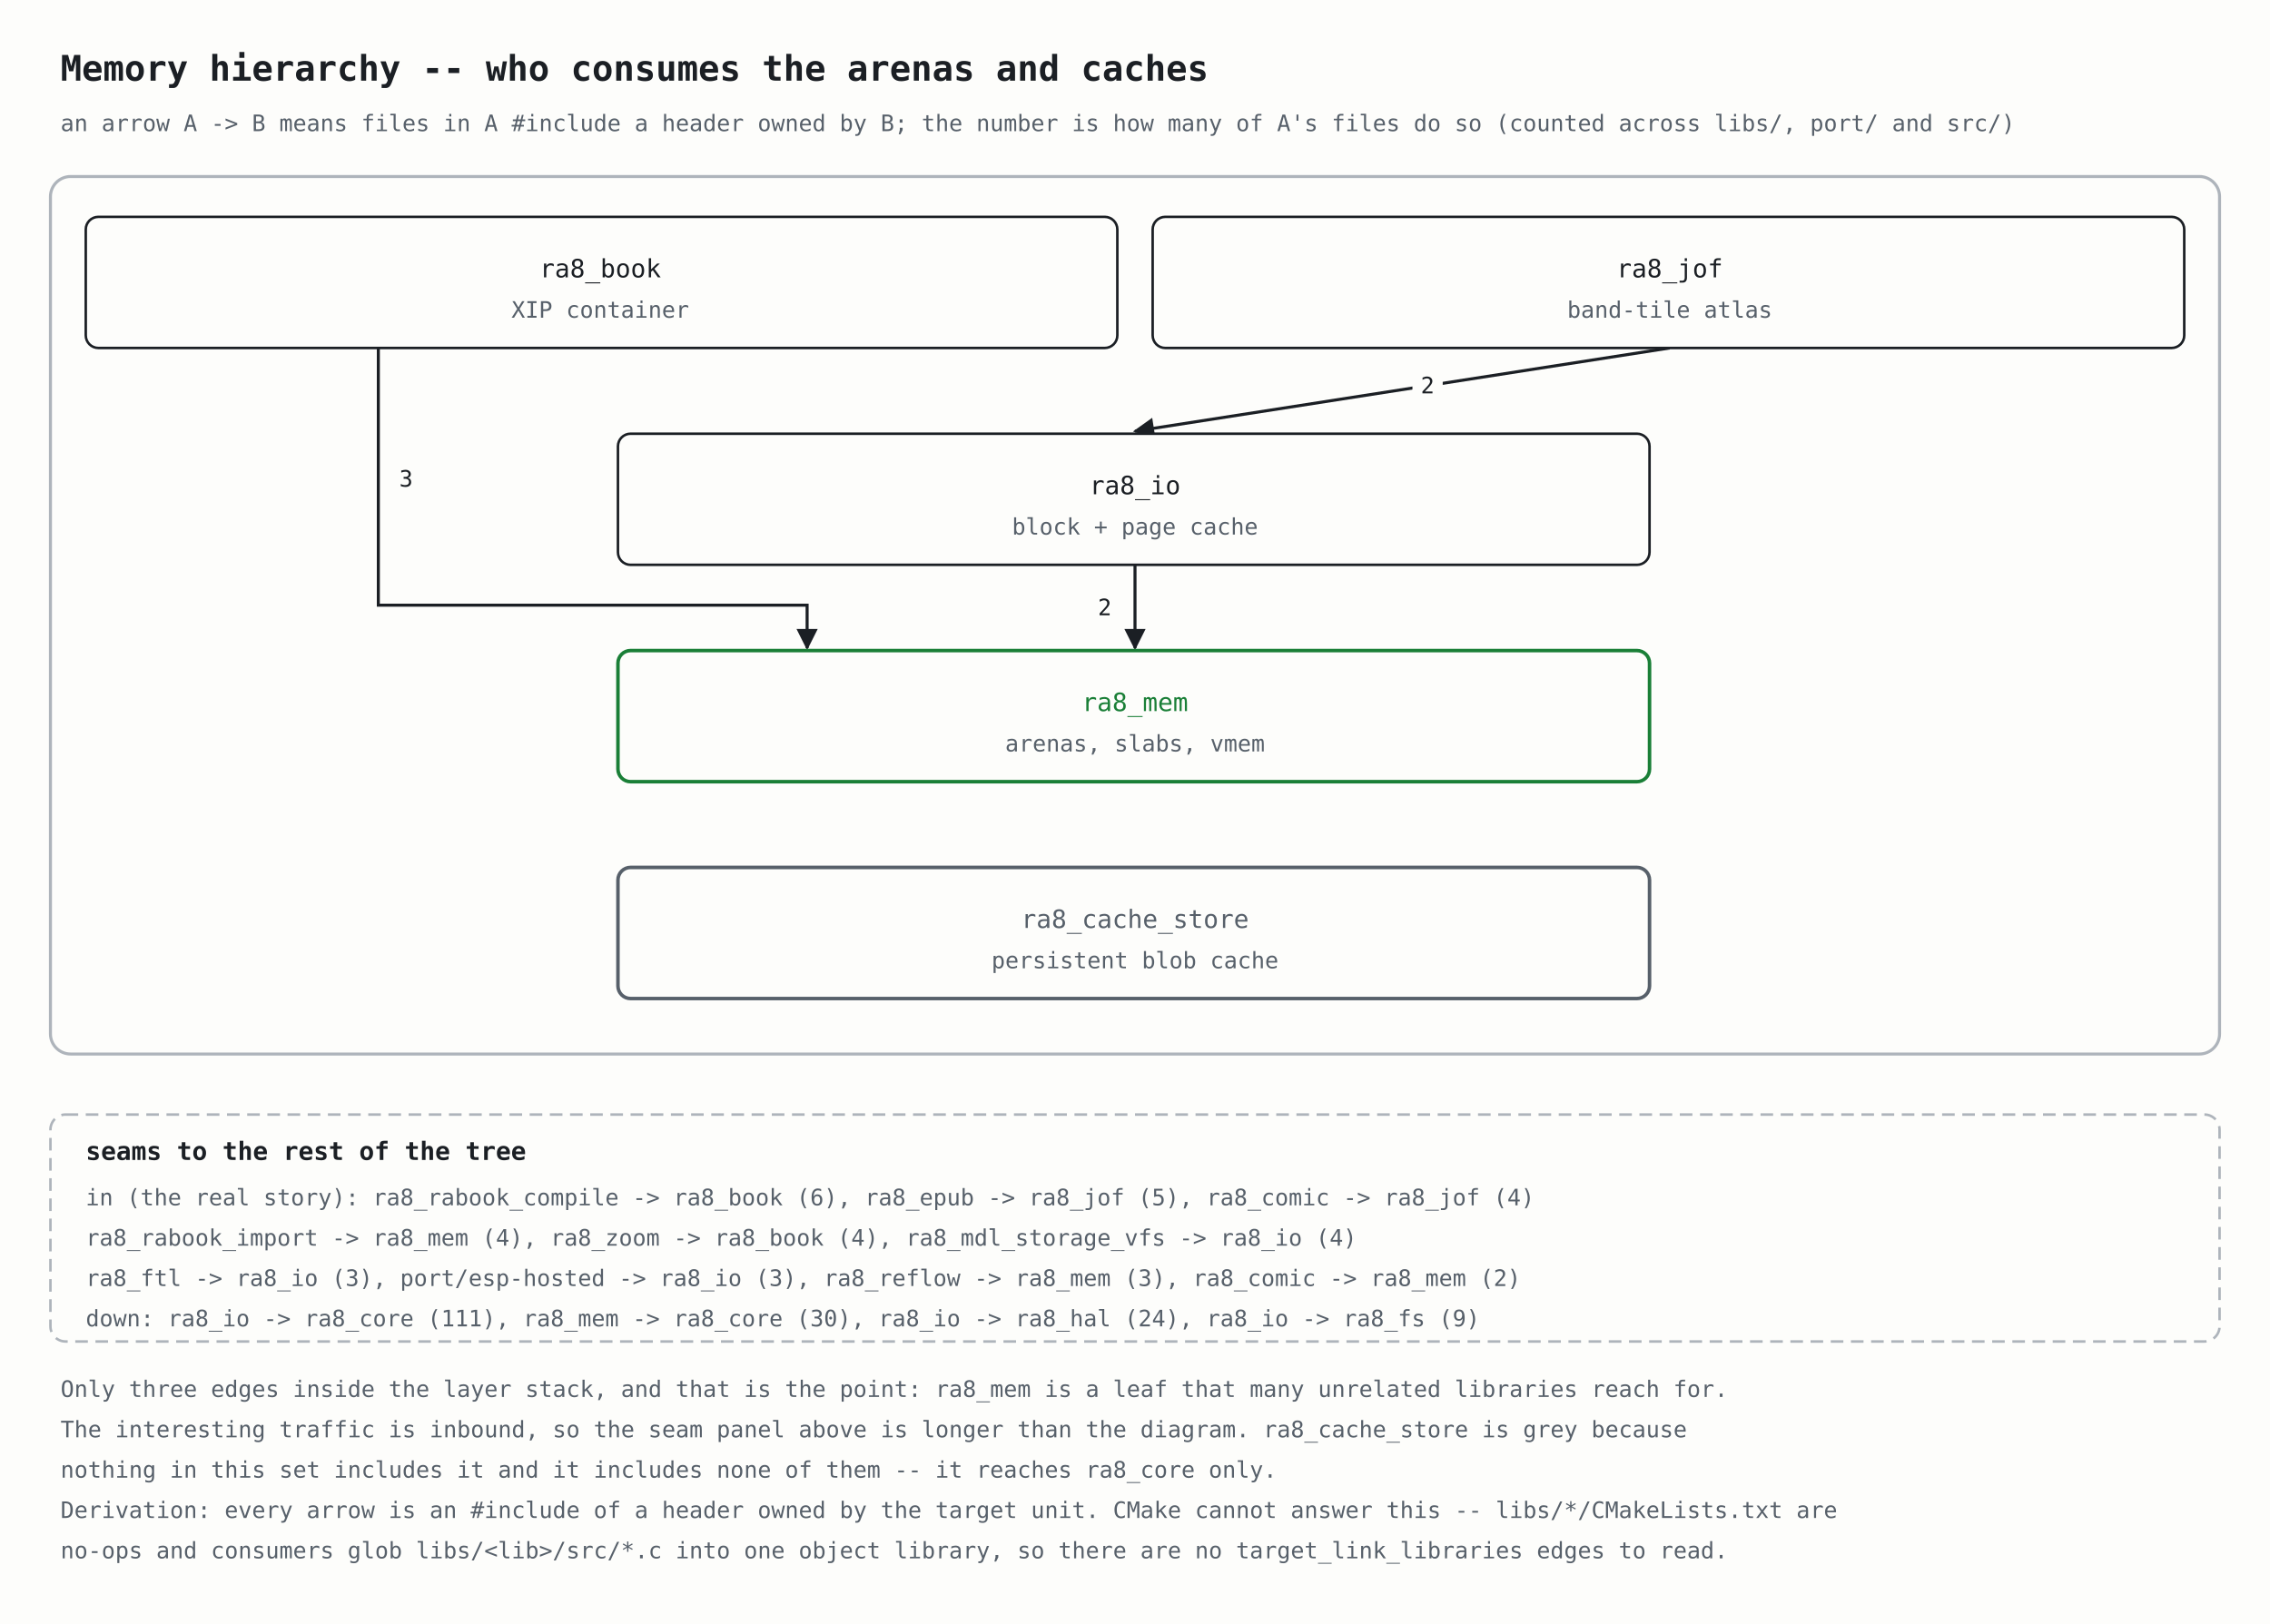
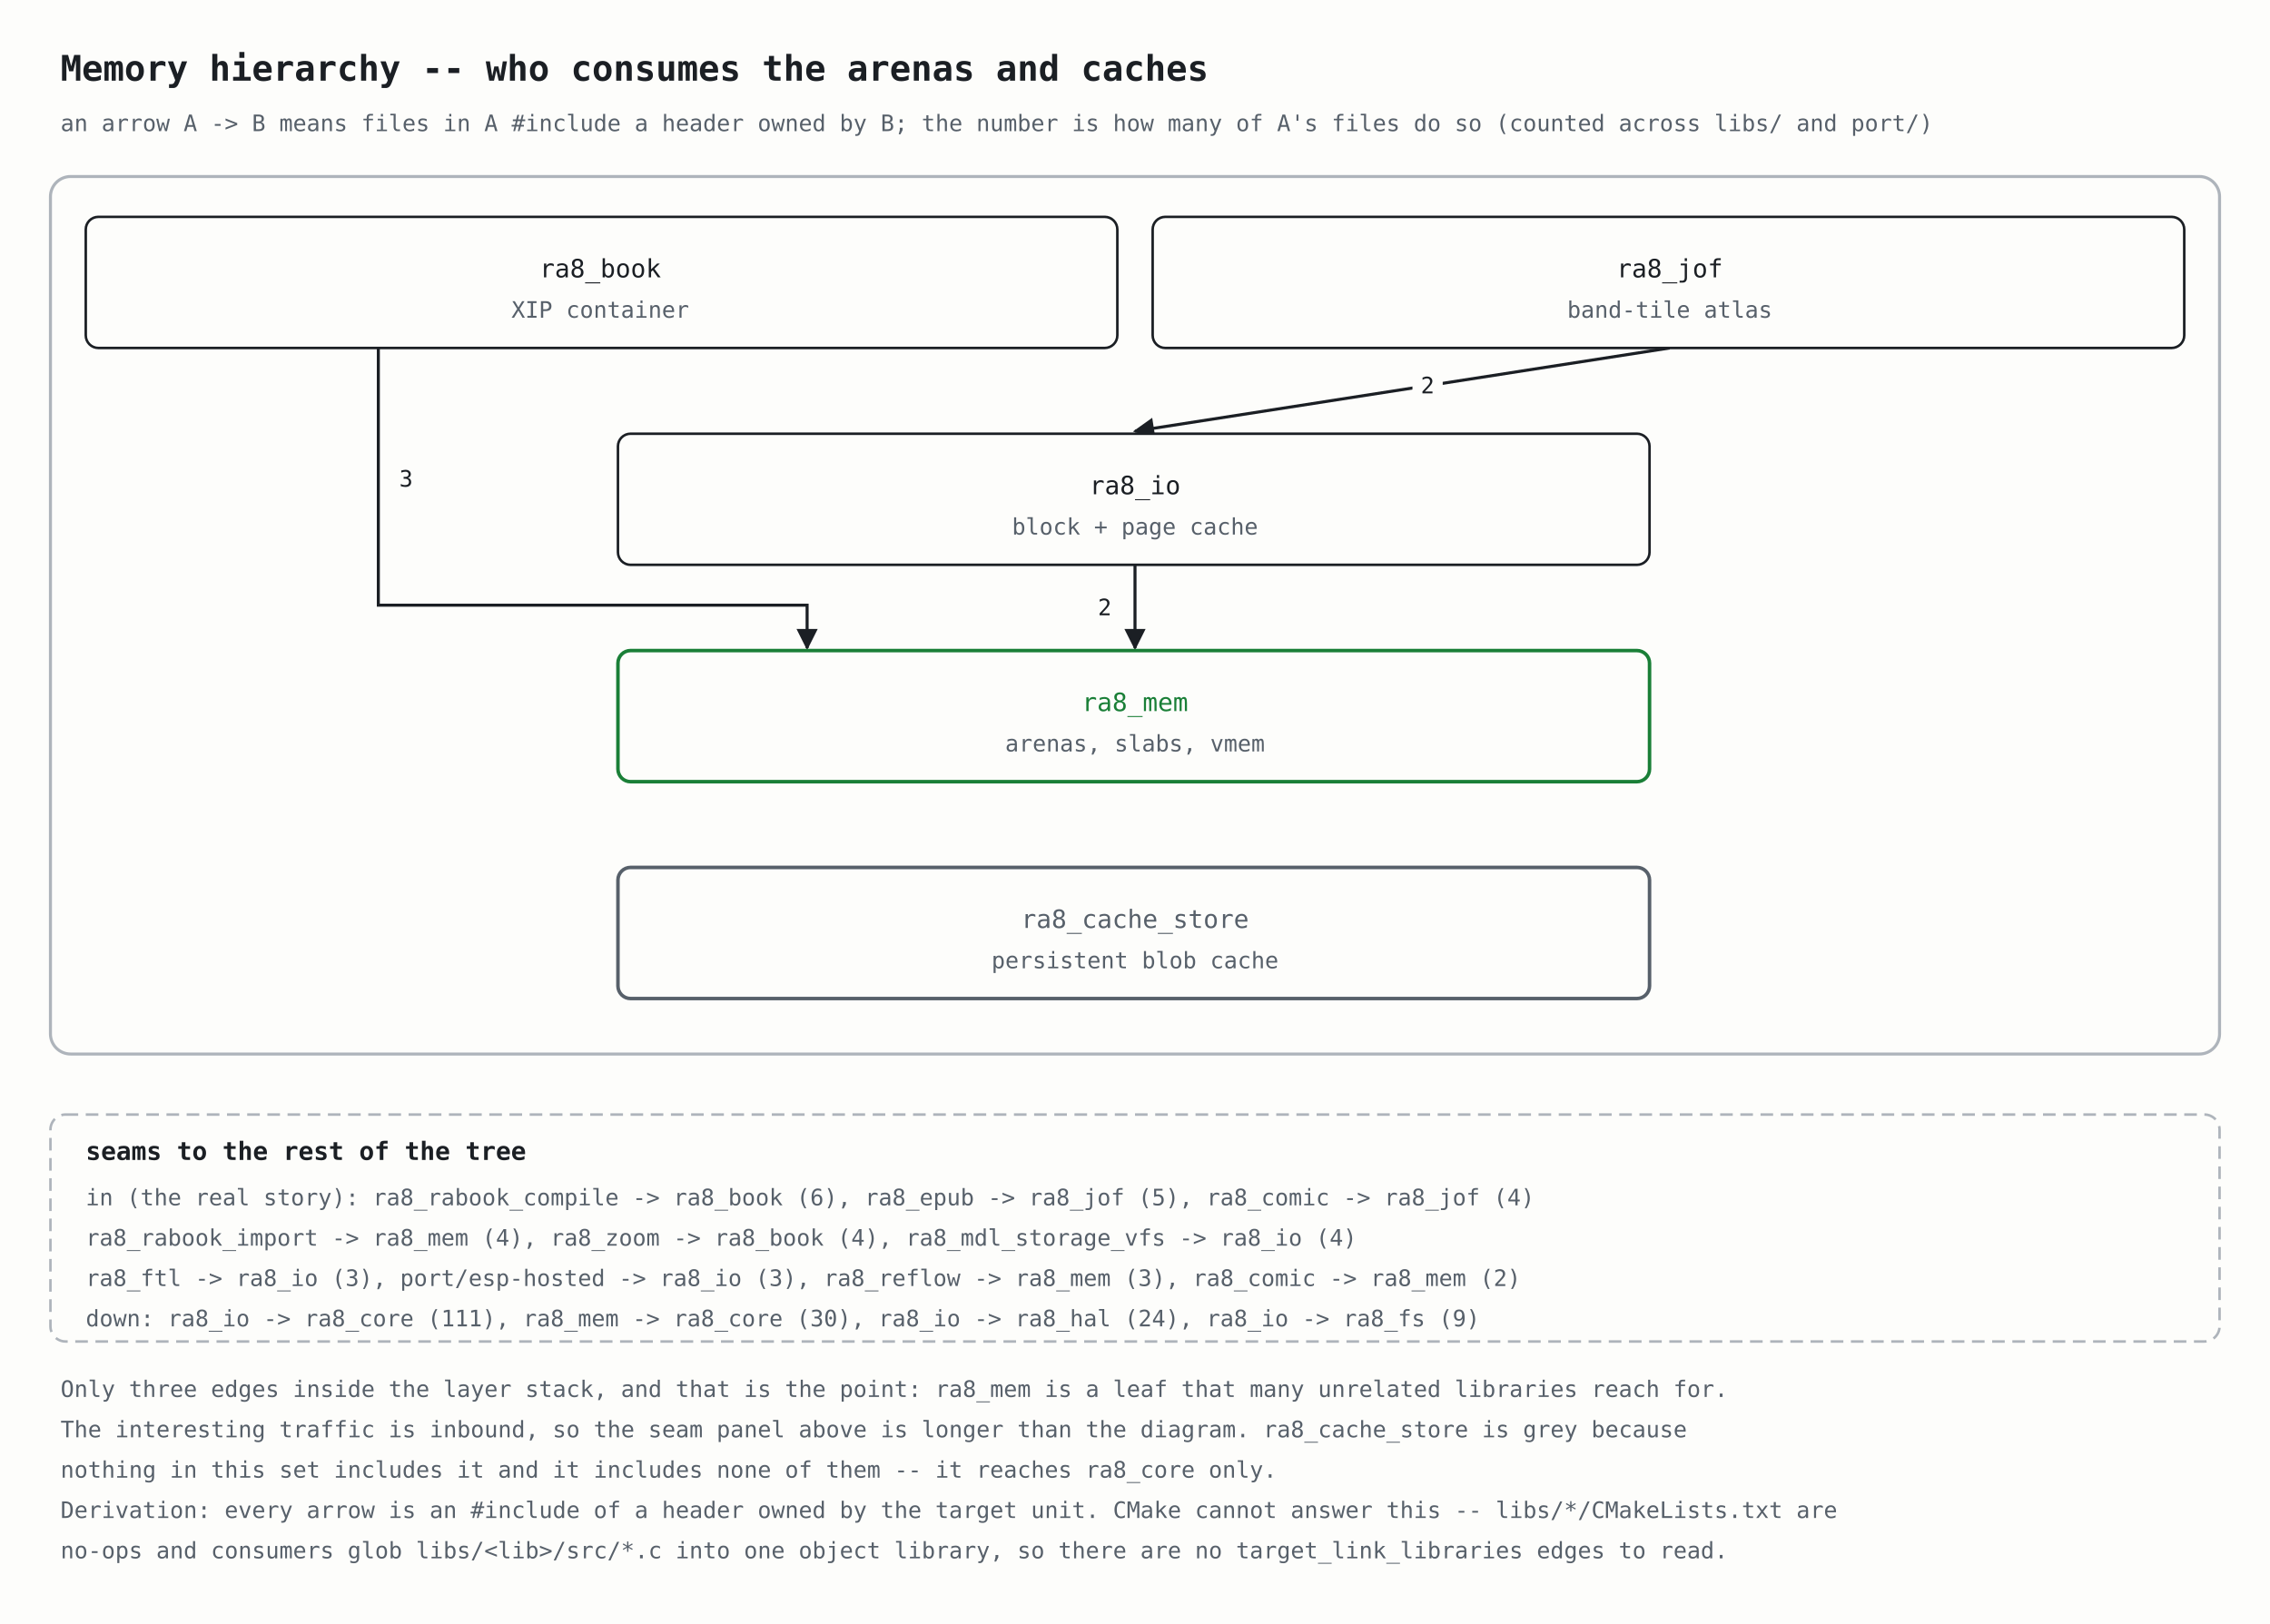
- <svg xmlns="http://www.w3.org/2000/svg" viewBox="0 0 900 644" width="900" role="img" aria-label="Memory hierarchy -- who consumes the arenas and caches. an arrow from A to B means files in A #include a header owned by B; the number is how many of A's files do so (counted across libs/, port/ and src/) in (the real story): ra8_rabook_compile - to  ra8_book (6), ra8_epub - to  ra8_jof (5), ra8_comic - to  ra8_jof (4)       ra8_rabook_import - to  ra8_mem (4), ra8_zoom - to  ra8_book (4), ra8_mdl_storage_vfs - to  ra8_io (4)       ra8_ftl - to  ra8_io (3), port/esp-hosted - to  ra8_io (3), ra8_reflow - to  ra8_mem (3), ra8_comic - to  ra8_mem (2) down: ra8_io - to  ra8_core (111), ra8_mem - to  ra8_core (30), ra8_io - to  ra8_hal (24), ra8_io - to  ra8_fs (9) Only three edges inside the layer stack, and that is the point: ra8_mem is a leaf that many unrelated libraries reach for. The interesting traffic is inbound, so the seam panel above is longer than the diagram. ra8_cache_store is grey because nothing in this set includes it and it includes none of them -- it reaches ra8_core only. Derivation: every arrow is an #include of a header owned by the target unit. CMake cannot answer this -- libs/*/CMakeLists.txt are no-ops and consumers glob libs/ lib to /src/*.c into one object library, so there are no target_link_libraries edges to read.">
+ <svg xmlns="http://www.w3.org/2000/svg" viewBox="0 0 900 644" width="900" role="img" aria-label="Memory hierarchy -- who consumes the arenas and caches. an arrow from A to B means files in A #include a header owned by B; the number is how many of A's files do so (counted across libs/ and port/) in (the real story): ra8_rabook_compile - to  ra8_book (6), ra8_epub - to  ra8_jof (5), ra8_comic - to  ra8_jof (4)       ra8_rabook_import - to  ra8_mem (4), ra8_zoom - to  ra8_book (4), ra8_mdl_storage_vfs - to  ra8_io (4)       ra8_ftl - to  ra8_io (3), port/esp-hosted - to  ra8_io (3), ra8_reflow - to  ra8_mem (3), ra8_comic - to  ra8_mem (2) down: ra8_io - to  ra8_core (111), ra8_mem - to  ra8_core (30), ra8_io - to  ra8_hal (24), ra8_io - to  ra8_fs (9) Only three edges inside the layer stack, and that is the point: ra8_mem is a leaf that many unrelated libraries reach for. The interesting traffic is inbound, so the seam panel above is longer than the diagram. ra8_cache_store is grey because nothing in this set includes it and it includes none of them -- it reaches ra8_core only. Derivation: every arrow is an #include of a header owned by the target unit. CMake cannot answer this -- libs/*/CMakeLists.txt are no-ops and consumers glob libs/ lib to /src/*.c into one object library, so there are no target_link_libraries edges to read.">
  <defs>
    <marker id="aInk" viewBox="0 0 10 10" refX="9" refY="5" markerWidth="7" markerHeight="7" orient="auto-start-reverse">
      <path d="M0,0 L10,5 L0,10 z" fill="#1b1f24" />
    </marker>
    <marker id="aAcc" viewBox="0 0 10 10" refX="9" refY="5" markerWidth="7" markerHeight="7" orient="auto-start-reverse">
      <path d="M0,0 L10,5 L0,10 z" fill="#0969da" />
    </marker>
    <marker id="aGrn" viewBox="0 0 10 10" refX="9" refY="5" markerWidth="7" markerHeight="7" orient="auto-start-reverse">
      <path d="M0,0 L10,5 L0,10 z" fill="#1a7f37" />
    </marker>
    <marker id="aWrm" viewBox="0 0 10 10" refX="9" refY="5" markerWidth="7" markerHeight="7" orient="auto-start-reverse">
      <path d="M0,0 L10,5 L0,10 z" fill="#bc4c00" />
    </marker>
  </defs>
  <rect x="0" y="0" width="900" height="644" fill="#fdfdfb" />
  <g font-family="ui-monospace,SFMono-Regular,Menlo,Consolas,monospace">
    <text x="24" y="32" fill="#1b1f24" font-size="14" font-weight="bold">Memory hierarchy -- who consumes the arenas and caches</text>
-     <text x="24" y="52" fill="#57606a" font-size="9">an arrow A -&gt; B means files in A #include a header owned by B; the number is how many of A's files do so (counted across libs/, port/ and src/)</text>
+     <text x="24" y="52" fill="#57606a" font-size="9">an arrow A -&gt; B means files in A #include a header owned by B; the number is how many of A's files do so (counted across libs/ and port/)</text>
    <rect x="20" y="70" width="860" height="348" rx="8" fill="none" stroke="#aeb4bb" stroke-width="1.2" />
    <polyline points="150,138 150,240 320,240 320,257" fill="none" stroke="#1b1f24" stroke-width="1.2" marker-end="url(#aInk)" />
    <text x="161" y="193" text-anchor="middle" fill="#1b1f24" font-size="9">3</text>
    <line x1="662" y1="138" x2="450" y2="171" stroke="#1b1f24" stroke-width="1.2" marker-end="url(#aInk)" />
    <rect x="560" y="147" width="12" height="12" fill="#fdfdfb" />
    <text x="566" y="156" text-anchor="middle" fill="#1b1f24" font-size="9">2</text>
    <line x1="450" y1="224" x2="450" y2="257" stroke="#1b1f24" stroke-width="1.2" marker-end="url(#aInk)" />
    <text x="438" y="244" text-anchor="middle" fill="#1b1f24" font-size="9">2</text>
    <rect x="34" y="86" width="409" height="52" rx="5" fill="#fdfdfb" stroke="#1b1f24" stroke-width="1" />
    <text x="238" y="110" text-anchor="middle" fill="#1b1f24" font-size="10">ra8_book</text>
    <text x="238" y="126" text-anchor="middle" fill="#57606a" font-size="9">XIP container</text>
    <rect x="457" y="86" width="409" height="52" rx="5" fill="#fdfdfb" stroke="#1b1f24" stroke-width="1" />
    <text x="662" y="110" text-anchor="middle" fill="#1b1f24" font-size="10">ra8_jof</text>
    <text x="662" y="126" text-anchor="middle" fill="#57606a" font-size="9">band-tile atlas</text>
    <rect x="245" y="172" width="409" height="52" rx="5" fill="#fdfdfb" stroke="#1b1f24" stroke-width="1" />
    <text x="450" y="196" text-anchor="middle" fill="#1b1f24" font-size="10">ra8_io</text>
    <text x="450" y="212" text-anchor="middle" fill="#57606a" font-size="9">block + page cache</text>
    <rect x="245" y="258" width="409" height="52" rx="5" fill="#fdfdfb" stroke="#1a7f37" stroke-width="1.4" />
    <text x="450" y="282" text-anchor="middle" fill="#1a7f37" font-size="10">ra8_mem</text>
    <text x="450" y="298" text-anchor="middle" fill="#57606a" font-size="9">arenas, slabs, vmem</text>
    <rect x="245" y="344" width="409" height="52" rx="5" fill="#fdfdfb" stroke="#57606a" stroke-width="1.4" />
    <text x="450" y="368" text-anchor="middle" fill="#57606a" font-size="10">ra8_cache_store</text>
    <text x="450" y="384" text-anchor="middle" fill="#57606a" font-size="9">persistent blob cache</text>
    <rect x="20" y="442" width="860" height="90" rx="6" fill="none" stroke="#aeb4bb" stroke-width="1" stroke-dasharray="5 3" />
    <text x="34" y="460" fill="#1b1f24" font-size="10" font-weight="bold">seams to the rest of the tree</text>
    <text x="34" y="478" fill="#57606a" font-size="9">in (the real story): ra8_rabook_compile -&gt; ra8_book (6), ra8_epub -&gt; ra8_jof (5), ra8_comic -&gt; ra8_jof (4)</text>
    <text x="34" y="494" fill="#57606a" font-size="9">      ra8_rabook_import -&gt; ra8_mem (4), ra8_zoom -&gt; ra8_book (4), ra8_mdl_storage_vfs -&gt; ra8_io (4)</text>
    <text x="34" y="510" fill="#57606a" font-size="9">      ra8_ftl -&gt; ra8_io (3), port/esp-hosted -&gt; ra8_io (3), ra8_reflow -&gt; ra8_mem (3), ra8_comic -&gt; ra8_mem (2)</text>
    <text x="34" y="526" fill="#57606a" font-size="9">down: ra8_io -&gt; ra8_core (111), ra8_mem -&gt; ra8_core (30), ra8_io -&gt; ra8_hal (24), ra8_io -&gt; ra8_fs (9)</text>
    <text x="24" y="554" fill="#57606a" font-size="9">Only three edges inside the layer stack, and that is the point: ra8_mem is a leaf that many unrelated libraries reach for.</text>
    <text x="24" y="570" fill="#57606a" font-size="9">The interesting traffic is inbound, so the seam panel above is longer than the diagram. ra8_cache_store is grey because</text>
    <text x="24" y="586" fill="#57606a" font-size="9">nothing in this set includes it and it includes none of them -- it reaches ra8_core only.</text>
    <text x="24" y="602" fill="#57606a" font-size="9">Derivation: every arrow is an #include of a header owned by the target unit. CMake cannot answer this -- libs/*/CMakeLists.txt are</text>
    <text x="24" y="618" fill="#57606a" font-size="9">no-ops and consumers glob libs/&lt;lib&gt;/src/*.c into one object library, so there are no target_link_libraries edges to read.</text>
  </g>
</svg>
